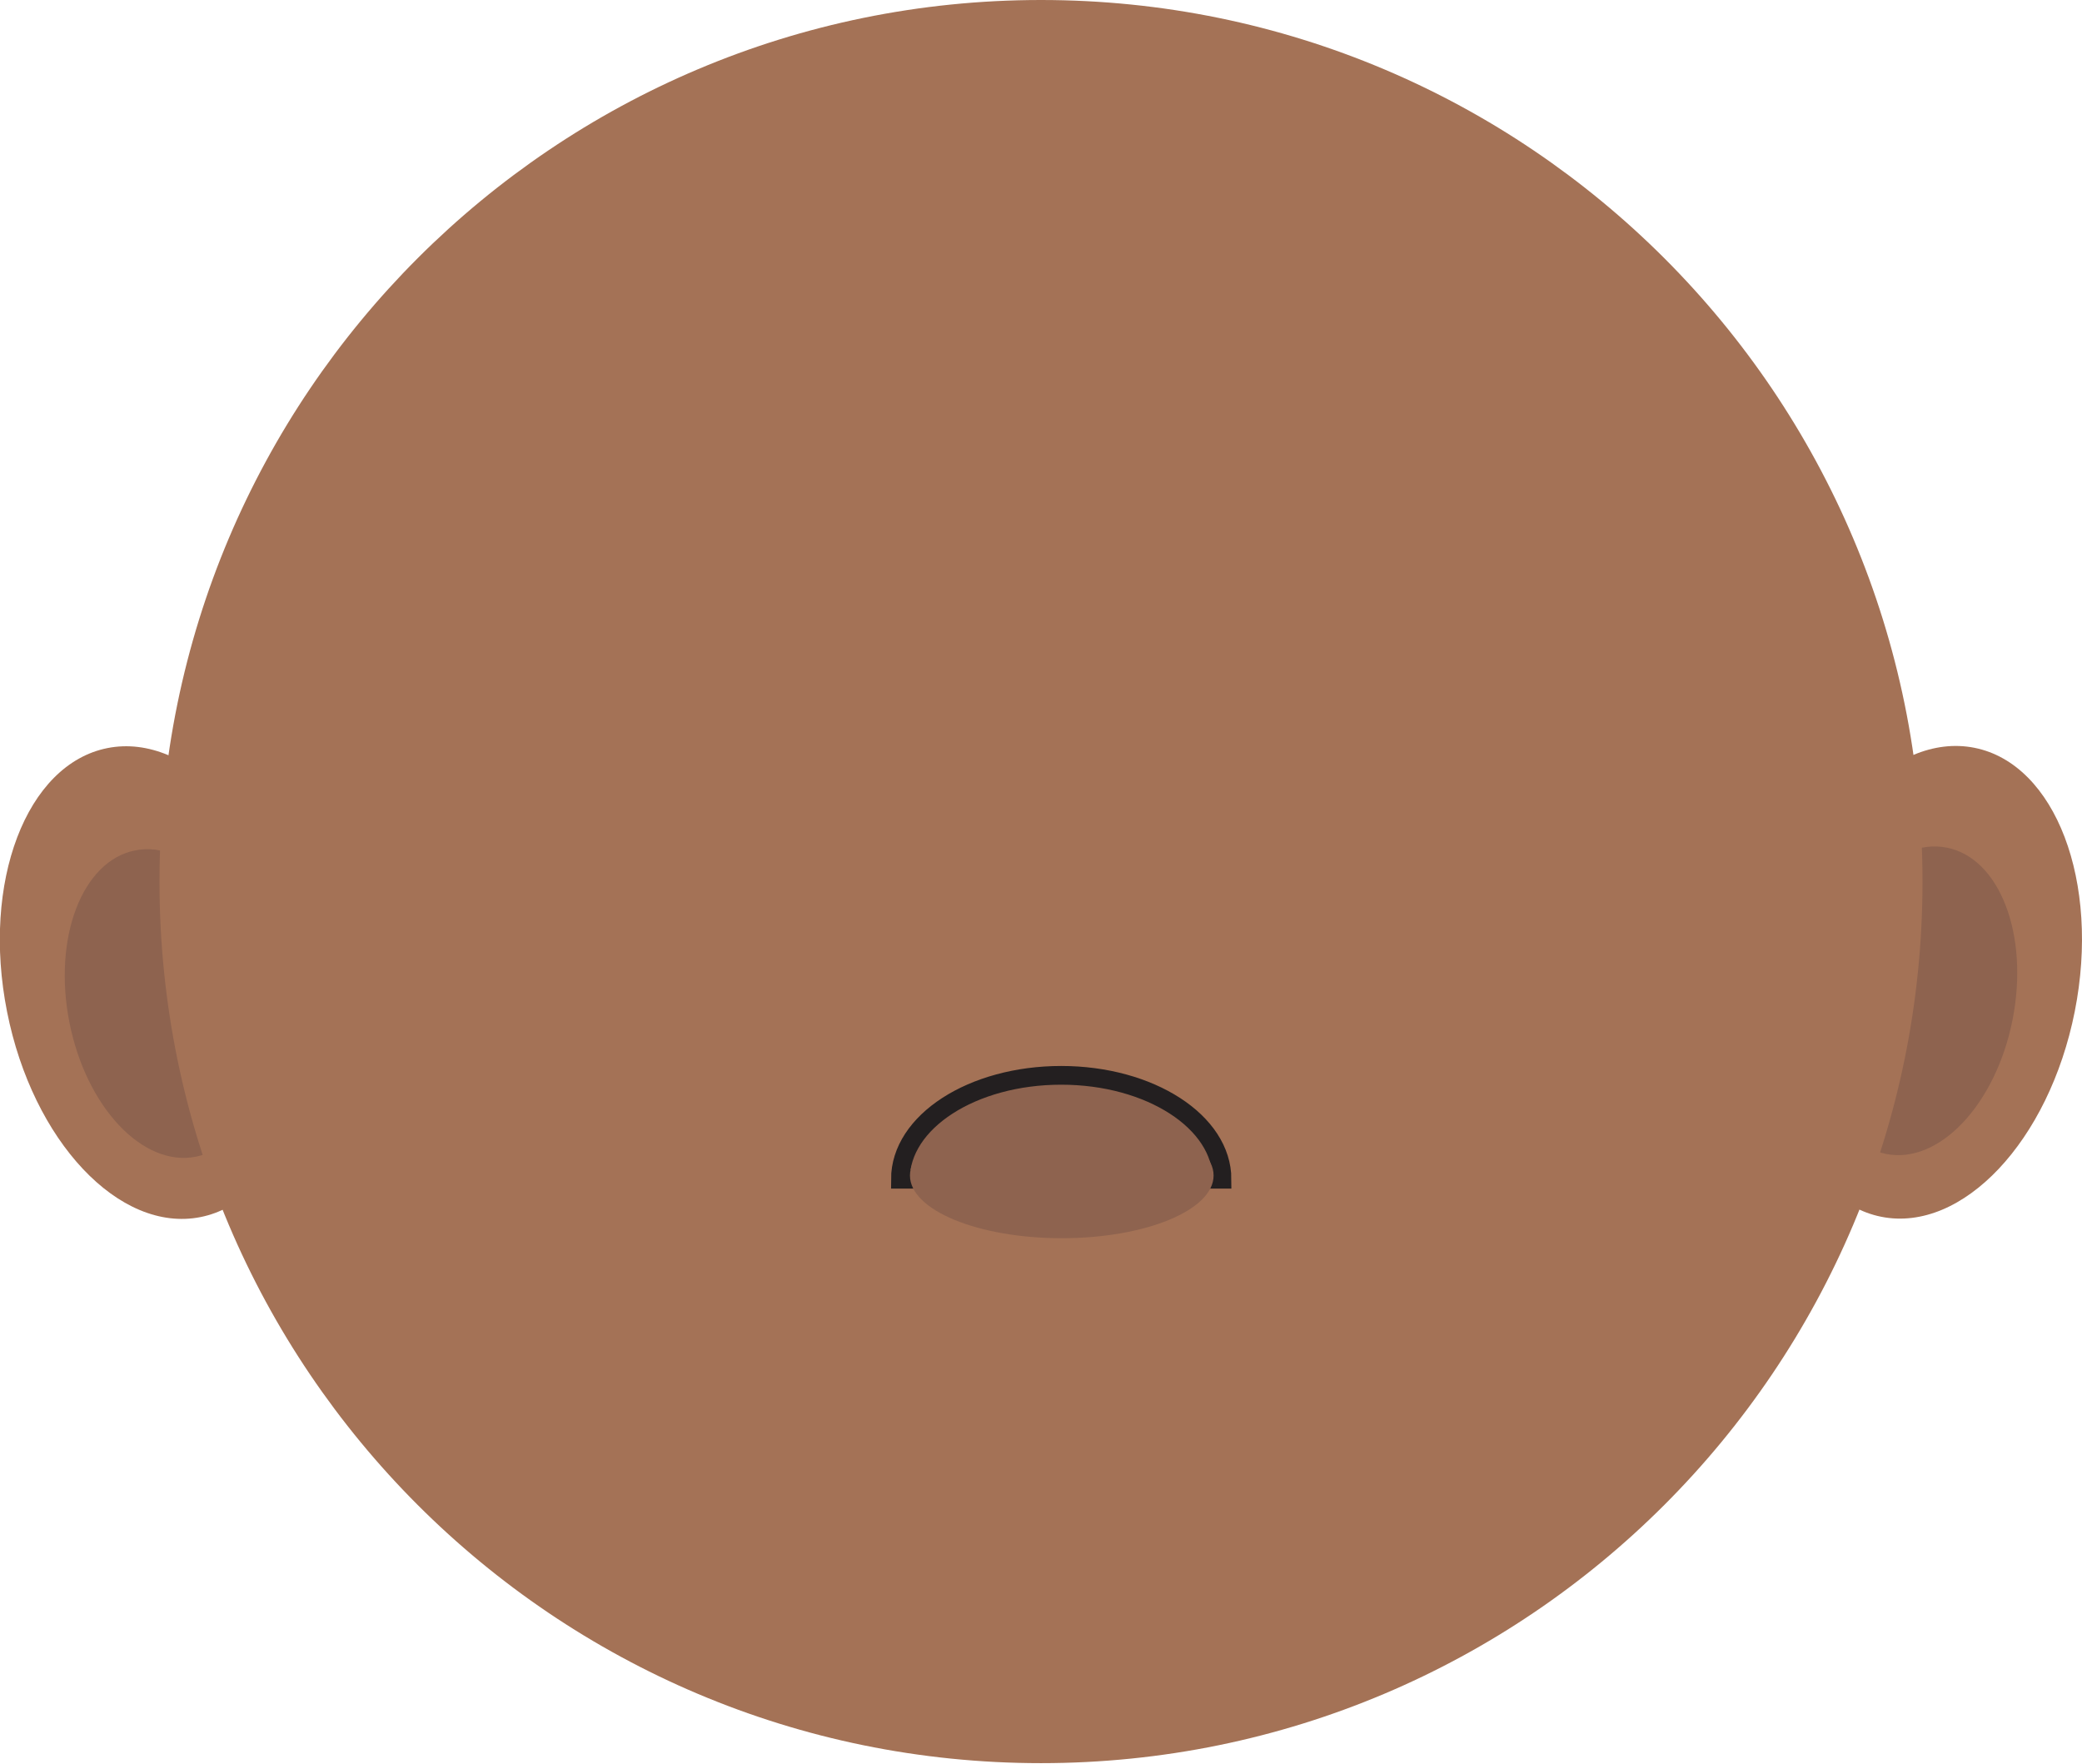
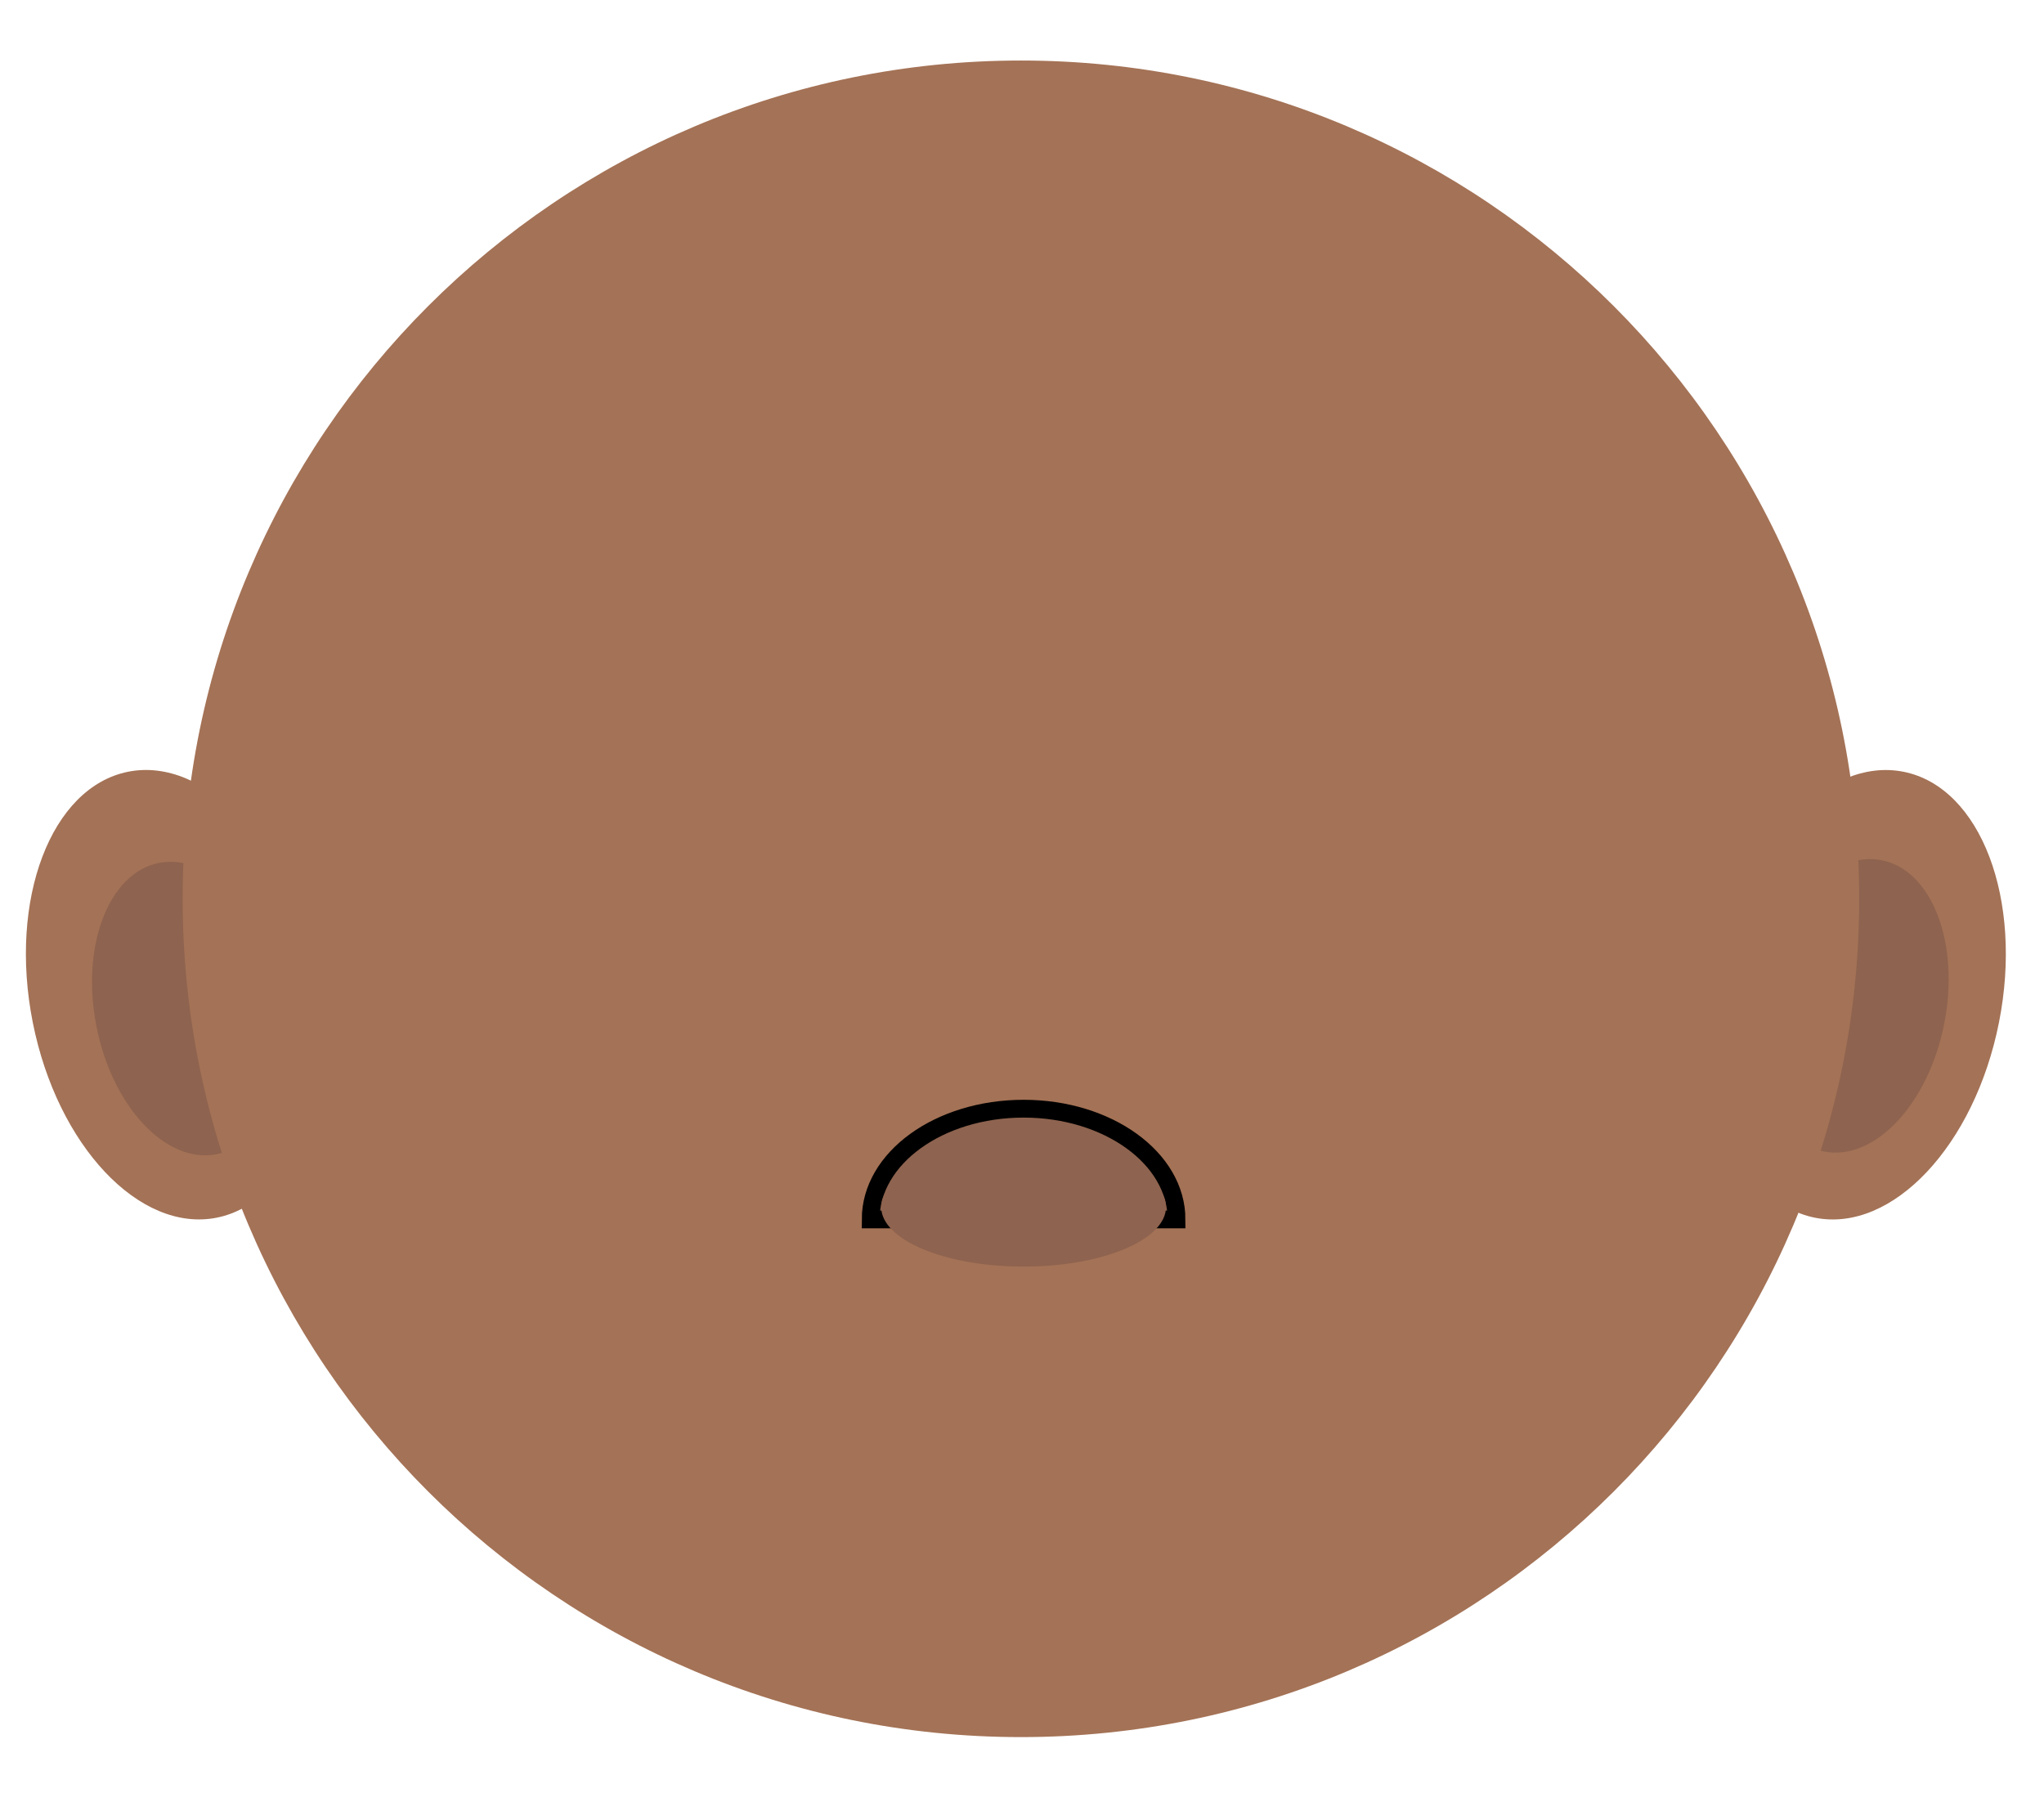
- <svg xmlns="http://www.w3.org/2000/svg" id="Layer_2" data-name="Layer 2" viewBox="0 0 111.22 94.19">
+ <svg xmlns="http://www.w3.org/2000/svg" id="Layer_1" data-name="Layer 1" viewBox="0 0 114.82 100.69">
  <defs>
    <style>
      .cls-1 {
-         stroke: #231f20;
+         stroke: #000;
        stroke-miterlimit: 10;
      }

      .cls-1, .cls-2 {
        fill: #8e634f;
      }

      .cls-3 {
        fill: #a47256;
      }

      .cls-3, .cls-2 {
        stroke-width: 0px;
      }
    </style>
  </defs>
-   <g id="Layer_1-2" data-name="Layer 1">
-     <g>
-       <g>
-         <ellipse class="cls-3" cx="8.23" cy="52.48" rx="8" ry="12.77" transform="translate(-10.06 2.61) rotate(-11.22)" />
-         <ellipse class="cls-3" cx="102.99" cy="52.48" rx="12.77" ry="8" transform="translate(31.47 143.28) rotate(-78.78)" />
-       </g>
-       <ellipse class="cls-2" cx="8.84" cy="53.6" rx="5.23" ry="8.34" transform="translate(-10.26 2.75) rotate(-11.22)" />
-       <ellipse class="cls-2" cx="102.38" cy="53.46" rx="8.34" ry="5.23" transform="translate(30.02 143.48) rotate(-78.78)" />
-       <circle class="cls-3" cx="55.61" cy="47.09" r="47.09" />
-       <g>
-         <path class="cls-1" d="m65.28,62.99s0,0,0,0c0-3.06-3.84-5.55-8.59-5.55s-8.59,2.48-8.59,5.55c0,0,0,0,0,0h17.17Z" />
-         <ellipse class="cls-2" cx="56.72" cy="62.79" rx="8.11" ry="3.35" />
-       </g>
-     </g>
+   <g>
+     <ellipse class="cls-3" cx="9.69" cy="55.88" rx="8" ry="12.77" transform="translate(-10.69 2.95) rotate(-11.22)" />
+     <ellipse class="cls-3" cx="104.44" cy="55.88" rx="12.77" ry="8" transform="translate(29.31 147.45) rotate(-78.78)" />
  </g>
+   <ellipse class="cls-2" cx="10.55" cy="56.65" rx="5.23" ry="8.34" transform="translate(-10.82 3.14) rotate(-11.22)" />
+   <ellipse class="cls-2" cx="104.08" cy="56.5" rx="8.34" ry="5.23" transform="translate(28.41 147.6) rotate(-78.78)" />
+   <circle class="cls-3" cx="57.35" cy="50.49" r="47.09" />
+   <path class="cls-1" d="m66.09,68.5h0c0-3.43-3.84-6.22-8.59-6.22s-8.59,2.78-8.59,6.22h17.18Z" />
+   <ellipse class="cls-2" cx="57.5" cy="67.8" rx="8" ry="3.35" />
</svg>
